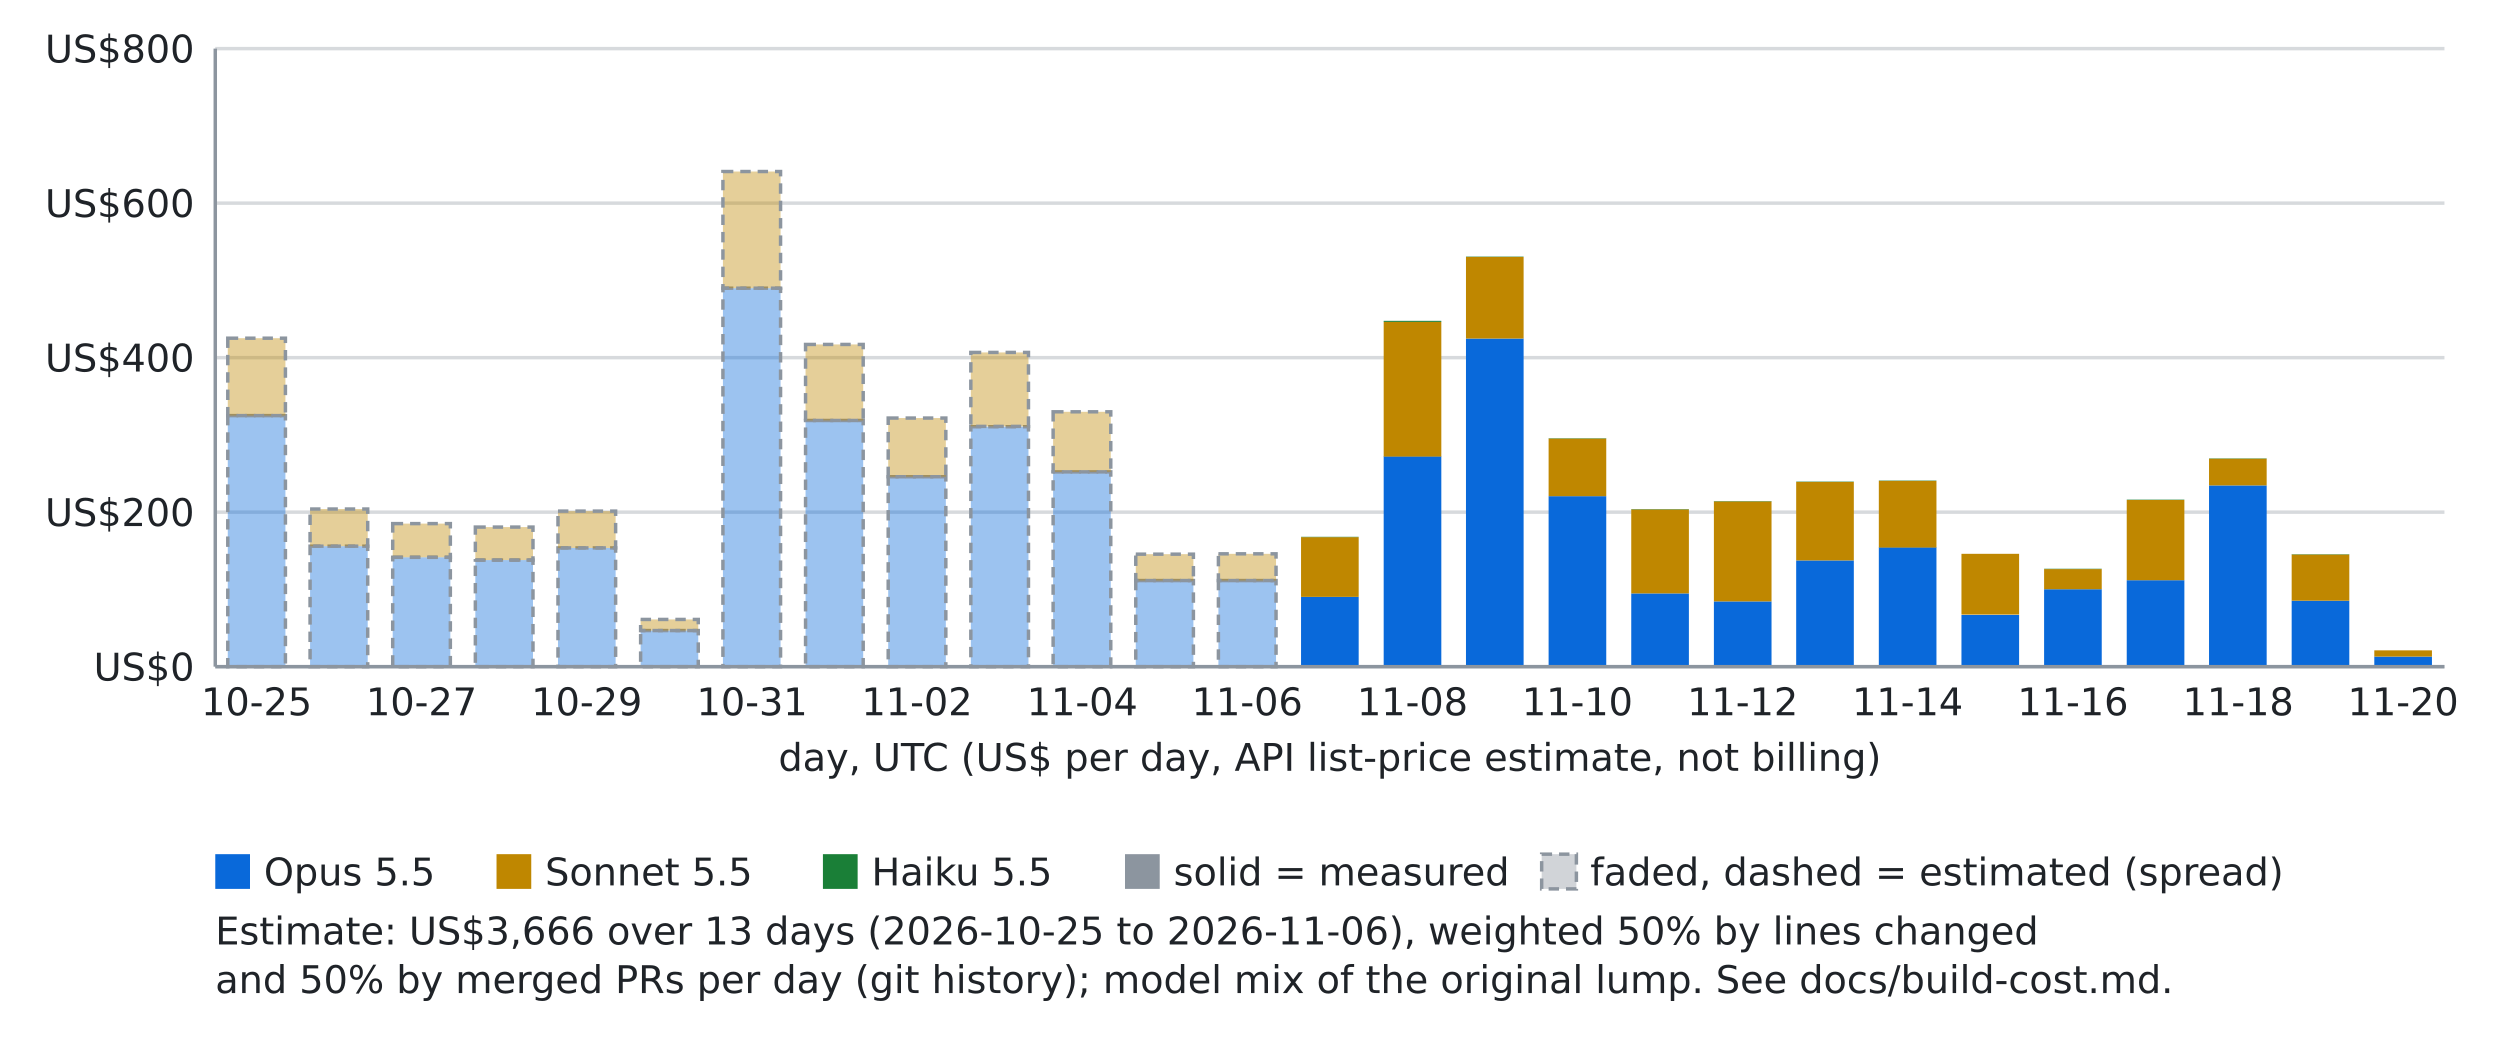
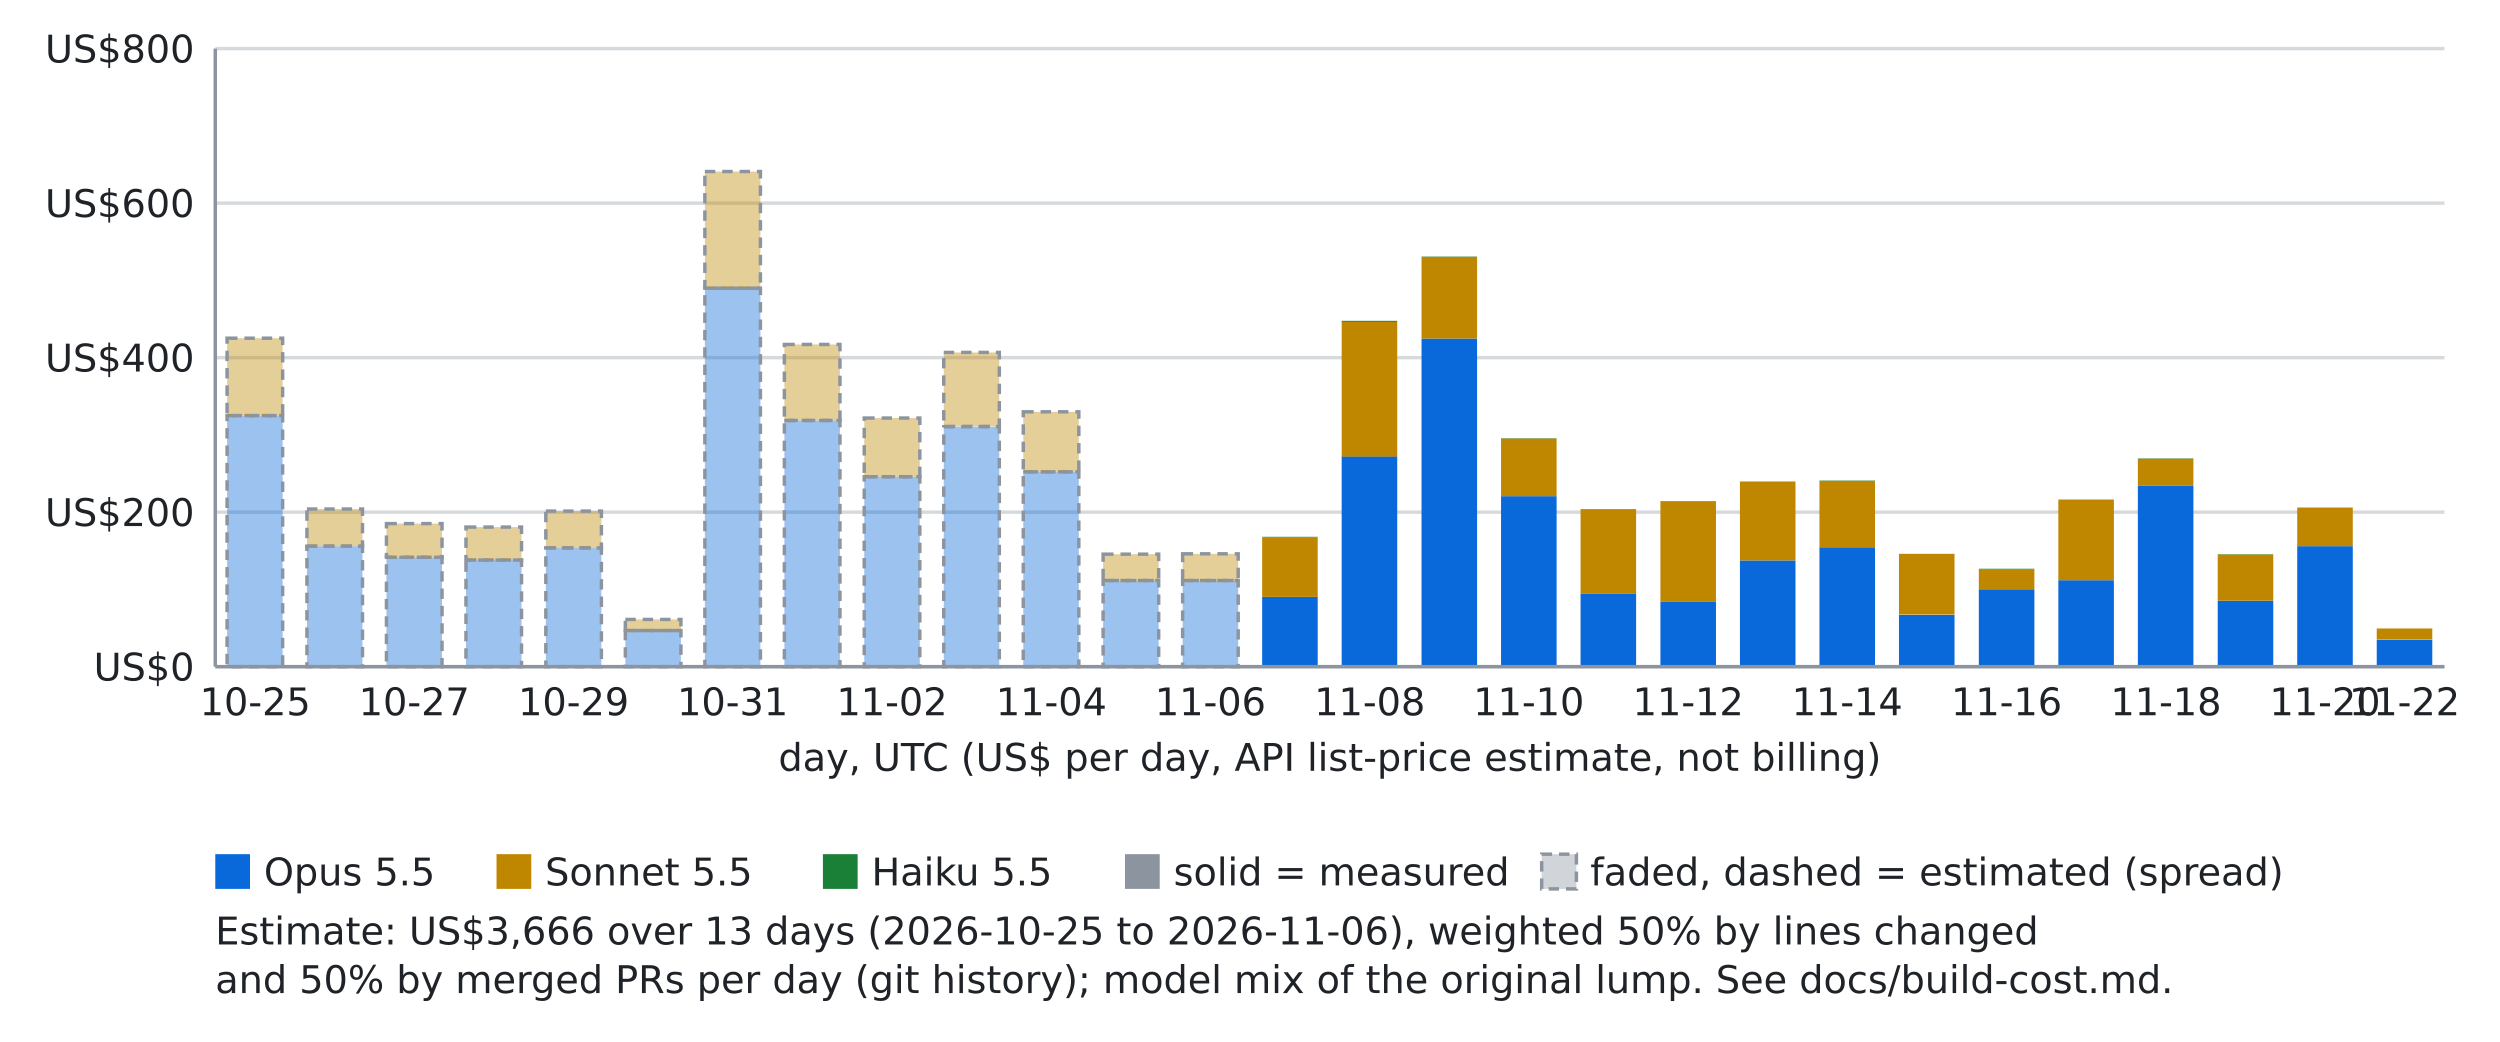
- <svg xmlns="http://www.w3.org/2000/svg" width="720" height="300" viewBox="0 0 720 300" role="img" aria-label="Daily build cost, API list-price estimate, not billing: 2026-10-25 US$425 estimated; 2026-10-26 US$204 estimated; 2026-10-27 US$185 estimated; 2026-10-28 US$181 estimated; 2026-10-29 US$201 estimated; 2026-10-30 US$61 estimated; 2026-10-31 US$641 estimated; 2026-11-01 US$417 estimated; 2026-11-02 US$322 estimated; 2026-11-03 US$407 estimated; 2026-11-04 US$330 estimated; 2026-11-05 US$146 estimated; 2026-11-06 US$146 estimated; 2026-11-07 US$168 measured; 2026-11-08 US$448 measured; 2026-11-09 US$531 measured; 2026-11-10 US$295 measured; 2026-11-11 US$204 measured; 2026-11-12 US$215 measured; 2026-11-13 US$239 measured; 2026-11-14 US$241 measured; 2026-11-15 US$146 measured; 2026-11-16 US$127 measured; 2026-11-17 US$216 measured; 2026-11-18 US$269 measured; 2026-11-19 US$145 measured; 2026-11-20 US$21 measured">
+ <svg xmlns="http://www.w3.org/2000/svg" width="720" height="300" viewBox="0 0 720 300" role="img" aria-label="Daily build cost, API list-price estimate, not billing: 2026-10-25 US$425 estimated; 2026-10-26 US$204 estimated; 2026-10-27 US$185 estimated; 2026-10-28 US$181 estimated; 2026-10-29 US$201 estimated; 2026-10-30 US$61 estimated; 2026-10-31 US$641 estimated; 2026-11-01 US$417 estimated; 2026-11-02 US$322 estimated; 2026-11-03 US$407 estimated; 2026-11-04 US$330 estimated; 2026-11-05 US$146 estimated; 2026-11-06 US$146 estimated; 2026-11-07 US$168 measured; 2026-11-08 US$448 measured; 2026-11-09 US$531 measured; 2026-11-10 US$295 measured; 2026-11-11 US$204 measured; 2026-11-12 US$215 measured; 2026-11-13 US$239 measured; 2026-11-14 US$241 measured; 2026-11-15 US$146 measured; 2026-11-16 US$127 measured; 2026-11-17 US$216 measured; 2026-11-18 US$269 measured; 2026-11-19 US$145 measured; 2026-11-20 US$206 measured; 2026-11-22 US$49 measured">
  <style>text{fill:#1f2328;font:11px Verdana,DejaVu Sans,sans-serif;font-variant-numeric:tabular-nums}.ax{stroke:#8c959f;stroke-width:1}.gr{stroke:#8c959f;stroke-opacity:.35;stroke-width:1}.est{fill-opacity:.4;stroke:#8c959f;stroke-width:1;stroke-dasharray:3 2}.key{fill:#8c959f;fill-opacity:.4;stroke:#8c959f;stroke-dasharray:3 2}.keym{fill:#8c959f}@media (prefers-color-scheme:dark){text{fill:#e6edf3}}.s0{fill:#0969da}.s1{fill:#bf8700}.s2{fill:#1a7f37}.s3{fill:#cf222e}.s4{fill:#8250df}.s5{fill:#6e7781}@media (prefers-color-scheme:dark){.s0{fill:#388bfd}.s1{fill:#d29922}.s2{fill:#3fb950}.s3{fill:#f85149}.s4{fill:#a371f7}.s5{fill:#8b949e}}</style>
  <line class="gr" x1="62" y1="192.0" x2="704" y2="192.0" />
  <text x="56" y="196.0" text-anchor="end">US$0</text>
  <line class="gr" x1="62" y1="147.5" x2="704" y2="147.5" />
  <text x="56" y="151.5" text-anchor="end">US$200</text>
  <line class="gr" x1="62" y1="103.0" x2="704" y2="103.0" />
  <text x="56" y="107.0" text-anchor="end">US$400</text>
  <line class="gr" x1="62" y1="58.5" x2="704" y2="58.5" />
  <text x="56" y="62.5" text-anchor="end">US$600</text>
  <line class="gr" x1="62" y1="14.0" x2="704" y2="14.0" />
  <text x="56" y="18.0" text-anchor="end">US$800</text>
-   <rect x="65.6" y="119.7" width="16.6" height="72.3" class="s0 est" />
-   <rect x="65.6" y="97.4" width="16.6" height="22.3" class="s1 est" />
-   <text x="73.9" y="206" text-anchor="middle">10-25</text>
-   <rect x="89.3" y="157.3" width="16.6" height="34.7" class="s0 est" />
-   <rect x="89.3" y="146.6" width="16.6" height="10.7" class="s1 est" />
-   <rect x="113.1" y="160.5" width="16.6" height="31.5" class="s0 est" />
-   <rect x="113.1" y="150.8" width="16.6" height="9.7" class="s1 est" />
-   <text x="121.4" y="206" text-anchor="middle">10-27</text>
-   <rect x="136.9" y="161.3" width="16.6" height="30.7" class="s0 est" />
-   <rect x="136.9" y="151.8" width="16.6" height="9.5" class="s1 est" />
-   <rect x="160.7" y="157.8" width="16.6" height="34.2" class="s0 est" />
-   <rect x="160.7" y="147.2" width="16.6" height="10.6" class="s1 est" />
-   <text x="169.0" y="206" text-anchor="middle">10-29</text>
-   <rect x="184.5" y="181.6" width="16.6" height="10.4" class="s0 est" />
-   <rect x="184.5" y="178.4" width="16.6" height="3.2" class="s1 est" />
-   <rect x="208.2" y="83.0" width="16.6" height="109.0" class="s0 est" />
-   <rect x="208.2" y="49.4" width="16.6" height="33.6" class="s1 est" />
-   <text x="216.6" y="206" text-anchor="middle">10-31</text>
-   <rect x="232.0" y="121.1" width="16.6" height="70.9" class="s0 est" />
-   <rect x="232.0" y="99.2" width="16.6" height="21.9" class="s1 est" />
-   <rect x="255.8" y="137.3" width="16.6" height="54.7" class="s0 est" />
-   <rect x="255.8" y="120.4" width="16.6" height="16.9" class="s1 est" />
-   <text x="264.1" y="206" text-anchor="middle">11-02</text>
-   <rect x="279.6" y="122.9" width="16.6" height="69.1" class="s0 est" />
-   <rect x="279.6" y="101.5" width="16.6" height="21.3" class="s1 est" />
-   <rect x="303.3" y="135.9" width="16.6" height="56.1" class="s0 est" />
-   <rect x="303.3" y="118.6" width="16.6" height="17.3" class="s1 est" />
-   <text x="311.7" y="206" text-anchor="middle">11-04</text>
-   <rect x="327.1" y="167.2" width="16.6" height="24.8" class="s0 est" />
-   <rect x="327.1" y="159.6" width="16.6" height="7.6" class="s1 est" />
-   <rect x="350.9" y="167.2" width="16.6" height="24.8" class="s0 est" />
-   <rect x="350.9" y="159.5" width="16.6" height="7.7" class="s1 est" />
-   <text x="359.2" y="206" text-anchor="middle">11-06</text>
-   <rect x="374.7" y="171.9" width="16.6" height="20.1" class="s0" />
-   <rect x="374.7" y="154.7" width="16.6" height="17.2" class="s1" />
-   <rect x="374.7" y="154.6" width="16.6" height="0.1" class="s2" />
-   <rect x="398.5" y="131.4" width="16.6" height="60.6" class="s0" />
-   <rect x="398.5" y="92.7" width="16.6" height="38.8" class="s1" />
-   <rect x="398.5" y="92.4" width="16.6" height="0.3" class="s2" />
-   <text x="406.8" y="206" text-anchor="middle">11-08</text>
-   <rect x="422.2" y="97.5" width="16.6" height="94.5" class="s0" />
-   <rect x="422.2" y="74.0" width="16.6" height="23.5" class="s1" />
-   <rect x="422.2" y="73.8" width="16.6" height="0.1" class="s2" />
-   <rect x="446.0" y="142.9" width="16.6" height="49.1" class="s0" />
-   <rect x="446.0" y="126.3" width="16.6" height="16.6" class="s1" />
-   <rect x="446.0" y="126.3" width="16.6" height="0.1" class="s2" />
-   <text x="454.3" y="206" text-anchor="middle">11-10</text>
-   <rect x="469.8" y="170.9" width="16.6" height="21.1" class="s0" />
-   <rect x="469.8" y="146.7" width="16.6" height="24.2" class="s1" />
-   <rect x="469.8" y="146.7" width="16.6" height="0.1" class="s2" />
-   <rect x="493.6" y="173.2" width="16.6" height="18.8" class="s0" />
-   <rect x="493.6" y="144.4" width="16.6" height="28.8" class="s1" />
-   <rect x="493.6" y="144.3" width="16.6" height="0.1" class="s2" />
-   <text x="501.9" y="206" text-anchor="middle">11-12</text>
-   <rect x="517.3" y="161.4" width="16.6" height="30.6" class="s0" />
-   <rect x="517.3" y="138.8" width="16.6" height="22.6" class="s1" />
-   <rect x="517.3" y="138.7" width="16.6" height="0.1" class="s2" />
-   <rect x="541.1" y="157.6" width="16.6" height="34.4" class="s0" />
-   <rect x="541.1" y="138.5" width="16.6" height="19.2" class="s1" />
-   <rect x="541.1" y="138.4" width="16.6" height="0.1" class="s2" />
-   <text x="549.4" y="206" text-anchor="middle">11-14</text>
-   <rect x="564.9" y="177.1" width="16.6" height="14.9" class="s0" />
-   <rect x="564.9" y="159.5" width="16.6" height="17.5" class="s1" />
-   <rect x="564.9" y="159.5" width="16.6" height="0.0" class="s2" />
-   <rect x="588.7" y="169.7" width="16.6" height="22.3" class="s0" />
-   <rect x="588.7" y="163.9" width="16.6" height="5.8" class="s1" />
-   <rect x="588.7" y="163.8" width="16.6" height="0.1" class="s2" />
-   <text x="597.0" y="206" text-anchor="middle">11-16</text>
-   <rect x="612.5" y="167.1" width="16.6" height="24.9" class="s0" />
-   <rect x="612.5" y="144.0" width="16.6" height="23.1" class="s1" />
-   <rect x="612.5" y="143.9" width="16.6" height="0.1" class="s2" />
-   <rect x="636.2" y="139.8" width="16.6" height="52.2" class="s0" />
-   <rect x="636.2" y="132.1" width="16.6" height="7.7" class="s1" />
-   <rect x="636.2" y="132.1" width="16.6" height="0.1" class="s2" />
-   <text x="644.6" y="206" text-anchor="middle">11-18</text>
-   <rect x="660.0" y="173.0" width="16.6" height="19.0" class="s0" />
-   <rect x="660.0" y="159.7" width="16.6" height="13.3" class="s1" />
-   <rect x="660.0" y="159.7" width="16.6" height="0.1" class="s2" />
-   <rect x="683.8" y="189.1" width="16.6" height="2.9" class="s0" />
-   <rect x="683.8" y="187.3" width="16.6" height="1.8" class="s1" />
-   <rect x="683.8" y="187.3" width="16.6" height="0.0" class="s2" />
-   <text x="692.1" y="206" text-anchor="middle">11-20</text>
+   <rect x="65.4" y="119.7" width="16.0" height="72.3" class="s0 est" />
+   <rect x="65.4" y="97.4" width="16.0" height="22.3" class="s1 est" />
+   <text x="73.5" y="206" text-anchor="middle">10-25</text>
+   <rect x="88.4" y="157.3" width="16.0" height="34.7" class="s0 est" />
+   <rect x="88.4" y="146.6" width="16.0" height="10.7" class="s1 est" />
+   <rect x="111.3" y="160.5" width="16.0" height="31.5" class="s0 est" />
+   <rect x="111.3" y="150.8" width="16.0" height="9.7" class="s1 est" />
+   <text x="119.3" y="206" text-anchor="middle">10-27</text>
+   <rect x="134.2" y="161.3" width="16.0" height="30.7" class="s0 est" />
+   <rect x="134.2" y="151.8" width="16.0" height="9.5" class="s1 est" />
+   <rect x="157.2" y="157.8" width="16.0" height="34.2" class="s0 est" />
+   <rect x="157.2" y="147.2" width="16.0" height="10.6" class="s1 est" />
+   <text x="165.2" y="206" text-anchor="middle">10-29</text>
+   <rect x="180.1" y="181.6" width="16.0" height="10.4" class="s0 est" />
+   <rect x="180.1" y="178.4" width="16.0" height="3.2" class="s1 est" />
+   <rect x="203.0" y="83.0" width="16.0" height="109.0" class="s0 est" />
+   <rect x="203.0" y="49.4" width="16.0" height="33.6" class="s1 est" />
+   <text x="211.0" y="206" text-anchor="middle">10-31</text>
+   <rect x="225.9" y="121.1" width="16.0" height="70.9" class="s0 est" />
+   <rect x="225.9" y="99.2" width="16.0" height="21.9" class="s1 est" />
+   <rect x="248.9" y="137.3" width="16.0" height="54.7" class="s0 est" />
+   <rect x="248.9" y="120.4" width="16.0" height="16.9" class="s1 est" />
+   <text x="256.9" y="206" text-anchor="middle">11-02</text>
+   <rect x="271.8" y="122.9" width="16.0" height="69.1" class="s0 est" />
+   <rect x="271.8" y="101.5" width="16.0" height="21.3" class="s1 est" />
+   <rect x="294.7" y="135.9" width="16.0" height="56.1" class="s0 est" />
+   <rect x="294.7" y="118.6" width="16.0" height="17.3" class="s1 est" />
+   <text x="302.8" y="206" text-anchor="middle">11-04</text>
+   <rect x="317.7" y="167.2" width="16.0" height="24.8" class="s0 est" />
+   <rect x="317.7" y="159.6" width="16.0" height="7.6" class="s1 est" />
+   <rect x="340.6" y="167.2" width="16.0" height="24.8" class="s0 est" />
+   <rect x="340.6" y="159.5" width="16.0" height="7.7" class="s1 est" />
+   <text x="348.6" y="206" text-anchor="middle">11-06</text>
+   <rect x="363.5" y="171.9" width="16.0" height="20.1" class="s0" />
+   <rect x="363.5" y="154.7" width="16.0" height="17.2" class="s1" />
+   <rect x="363.5" y="154.6" width="16.0" height="0.1" class="s2" />
+   <rect x="386.4" y="131.4" width="16.0" height="60.6" class="s0" />
+   <rect x="386.4" y="92.7" width="16.0" height="38.8" class="s1" />
+   <rect x="386.4" y="92.4" width="16.0" height="0.3" class="s2" />
+   <text x="394.5" y="206" text-anchor="middle">11-08</text>
+   <rect x="409.4" y="97.5" width="16.0" height="94.5" class="s0" />
+   <rect x="409.4" y="74.0" width="16.0" height="23.5" class="s1" />
+   <rect x="409.4" y="73.8" width="16.0" height="0.1" class="s2" />
+   <rect x="432.3" y="142.9" width="16.0" height="49.1" class="s0" />
+   <rect x="432.3" y="126.3" width="16.0" height="16.6" class="s1" />
+   <rect x="432.3" y="126.3" width="16.0" height="0.1" class="s2" />
+   <text x="440.3" y="206" text-anchor="middle">11-10</text>
+   <rect x="455.2" y="170.9" width="16.0" height="21.1" class="s0" />
+   <rect x="455.2" y="146.7" width="16.0" height="24.2" class="s1" />
+   <rect x="455.2" y="146.7" width="16.0" height="0.1" class="s2" />
+   <rect x="478.2" y="173.2" width="16.0" height="18.8" class="s0" />
+   <rect x="478.2" y="144.4" width="16.0" height="28.8" class="s1" />
+   <rect x="478.2" y="144.3" width="16.0" height="0.1" class="s2" />
+   <text x="486.2" y="206" text-anchor="middle">11-12</text>
+   <rect x="501.1" y="161.4" width="16.0" height="30.6" class="s0" />
+   <rect x="501.1" y="138.8" width="16.0" height="22.6" class="s1" />
+   <rect x="501.1" y="138.7" width="16.0" height="0.1" class="s2" />
+   <rect x="524.0" y="157.6" width="16.0" height="34.4" class="s0" />
+   <rect x="524.0" y="138.5" width="16.0" height="19.2" class="s1" />
+   <rect x="524.0" y="138.4" width="16.0" height="0.1" class="s2" />
+   <text x="532.0" y="206" text-anchor="middle">11-14</text>
+   <rect x="546.9" y="177.1" width="16.0" height="14.9" class="s0" />
+   <rect x="546.9" y="159.5" width="16.0" height="17.5" class="s1" />
+   <rect x="546.9" y="159.5" width="16.0" height="0.0" class="s2" />
+   <rect x="569.9" y="169.7" width="16.0" height="22.3" class="s0" />
+   <rect x="569.9" y="163.9" width="16.0" height="5.8" class="s1" />
+   <rect x="569.9" y="163.8" width="16.0" height="0.1" class="s2" />
+   <text x="577.9" y="206" text-anchor="middle">11-16</text>
+   <rect x="592.8" y="167.1" width="16.0" height="24.9" class="s0" />
+   <rect x="592.8" y="144.0" width="16.0" height="23.1" class="s1" />
+   <rect x="592.8" y="143.9" width="16.0" height="0.1" class="s2" />
+   <rect x="615.7" y="139.8" width="16.0" height="52.2" class="s0" />
+   <rect x="615.7" y="132.1" width="16.0" height="7.7" class="s1" />
+   <rect x="615.7" y="132.1" width="16.0" height="0.1" class="s2" />
+   <text x="623.8" y="206" text-anchor="middle">11-18</text>
+   <rect x="638.7" y="173.0" width="16.0" height="19.0" class="s0" />
+   <rect x="638.7" y="159.7" width="16.0" height="13.3" class="s1" />
+   <rect x="638.7" y="159.7" width="16.0" height="0.1" class="s2" />
+   <rect x="661.6" y="157.3" width="16.0" height="34.7" class="s0" />
+   <rect x="661.6" y="146.3" width="16.0" height="11.0" class="s1" />
+   <rect x="661.6" y="146.2" width="16.0" height="0.1" class="s2" />
+   <text x="669.6" y="206" text-anchor="middle">11-20</text>
+   <rect x="684.5" y="184.2" width="16.0" height="7.8" class="s0" />
+   <rect x="684.5" y="181.0" width="16.0" height="3.1" class="s1" />
+   <rect x="684.5" y="181.0" width="16.0" height="0.0" class="s2" />
+   <text x="692.5" y="206" text-anchor="middle">11-22</text>
  <line class="ax" x1="62" y1="14" x2="62" y2="192" />
  <line class="ax" x1="62" y1="192" x2="704" y2="192" />
  <text x="383" y="222" text-anchor="middle">day, UTC (US$ per day, API list-price estimate, not billing)</text>
  <rect x="62" y="246" width="10" height="10" class="s0" />
  <text x="76" y="255">Opus 5.5</text>
  <rect x="143" y="246" width="10" height="10" class="s1" />
  <text x="157" y="255">Sonnet 5.5</text>
  <rect x="237" y="246" width="10" height="10" class="s2" />
  <text x="251" y="255">Haiku 5.5</text>
  <rect x="324" y="246" width="10" height="10" class="keym" />
  <text x="338" y="255">solid = measured</text>
  <rect x="444" y="246" width="10" height="10" class="key" />
  <text x="458" y="255">faded, dashed = estimated (spread)</text>
  <text x="62" y="272">Estimate: US$3,666 over 13 days (2026-10-25 to 2026-11-06), weighted 50% by lines changed</text>
  <text x="62" y="286">and 50% by merged PRs per day (git history); model mix of the original lump. See docs/build-cost.md.</text>
</svg>
